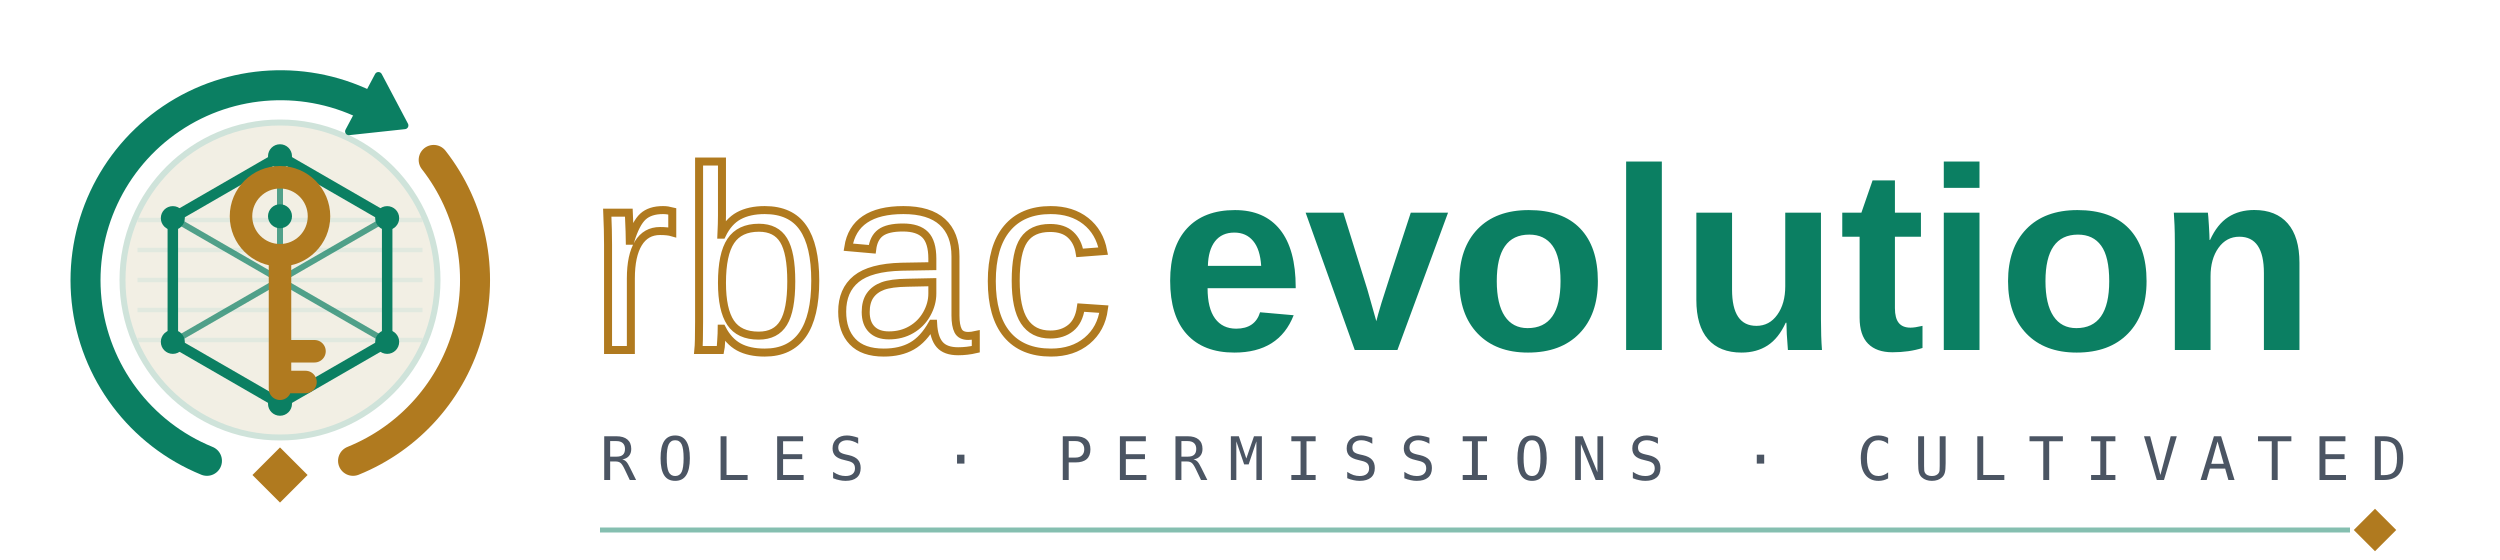
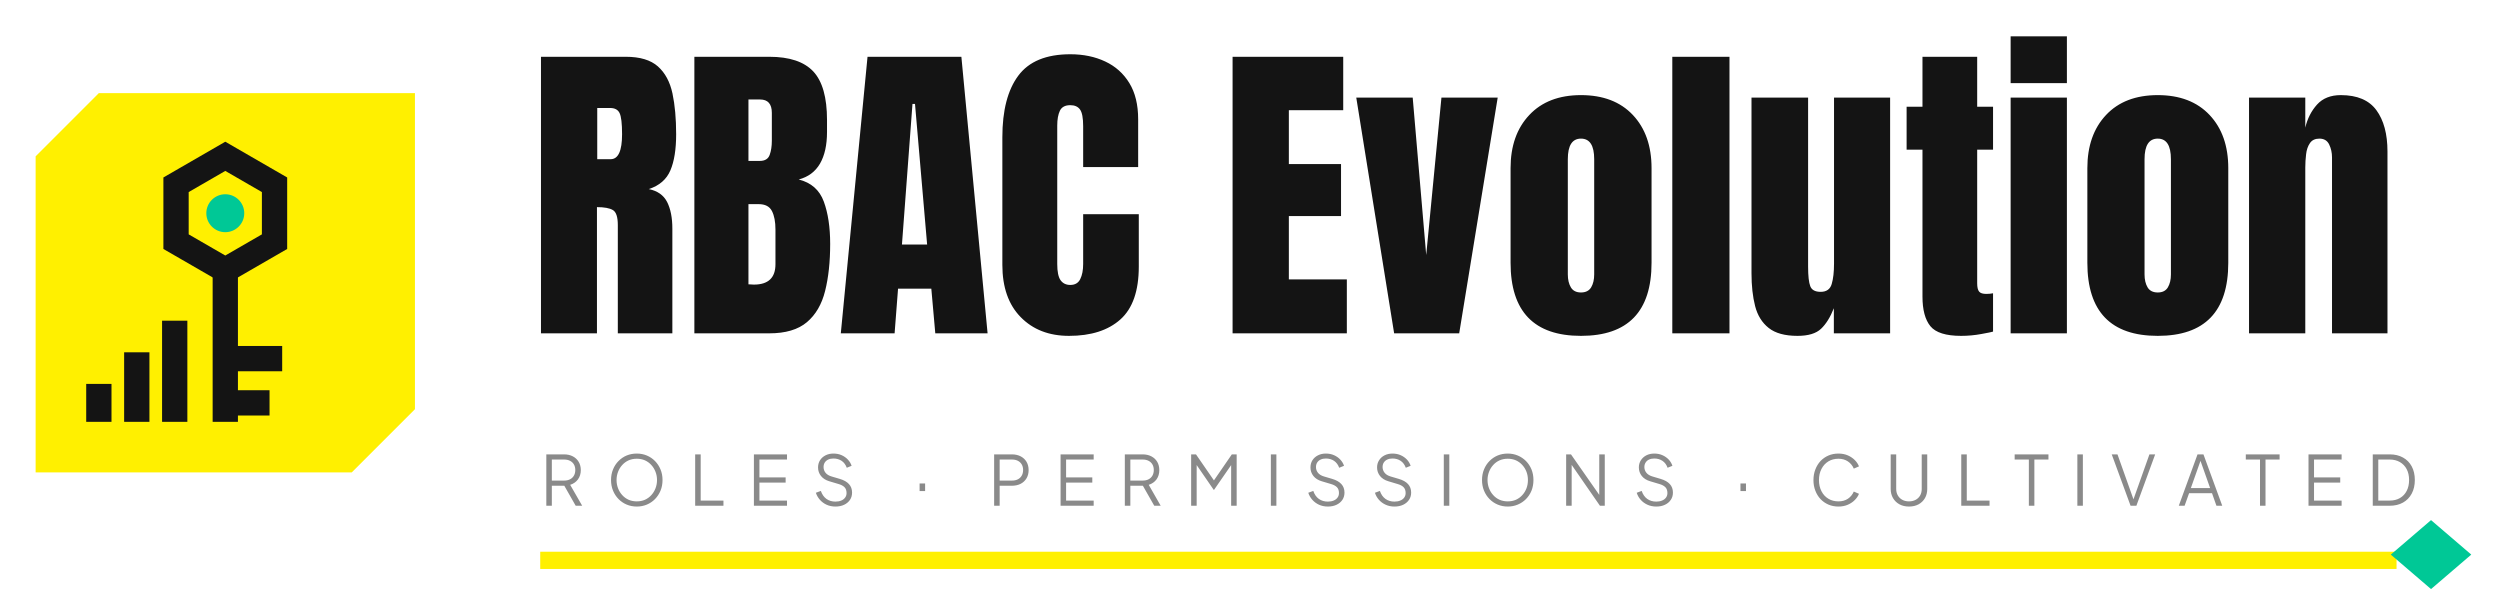
- <svg xmlns="http://www.w3.org/2000/svg" viewBox="0 0 500 112" width="500" height="112">
-   <g transform="translate(8 8) scale(1.5)">
-     <circle cx="32" cy="32" r="21" fill="#f2efe4" stroke="#cfe3da" stroke-width="0.8" />
-     <g stroke="#cfe3da" stroke-width="0.6">
-       <line x1="13" y1="24" x2="51" y2="24" opacity="0.5" />
-       <line x1="13" y1="28" x2="51" y2="28" opacity="0.5" />
-       <line x1="13" y1="32" x2="51" y2="32" opacity="0.5" />
-       <line x1="13" y1="36" x2="51" y2="36" opacity="0.5" />
-       <line x1="13" y1="40" x2="51" y2="40" opacity="0.5" />
-     </g>
-     <polygon points="46.29 40.25 32.00 48.50 17.71 40.25 17.71 23.75 32.00 15.50 46.29 23.75" fill="none" stroke="#0b7f62" stroke-width="1.4" stroke-linejoin="round" />
-     <g stroke="#0b7f62" stroke-width="0.8" opacity="0.7">
-       <line x1="32" y1="32" x2="46.29" y2="40.25" />
-       <line x1="32" y1="32" x2="32" y2="48.5" />
-       <line x1="32" y1="32" x2="17.71" y2="40.25" />
-       <line x1="32" y1="32" x2="17.71" y2="23.75" />
-       <line x1="32" y1="32" x2="32" y2="15.5" />
-       <line x1="32" y1="32" x2="46.29" y2="23.75" />
-     </g>
-     <g fill="#0b7f62">
-       <circle cx="46.29" cy="40.25" r="1.6" />
-       <circle cx="32" cy="48.5" r="1.6" />
-       <circle cx="17.71" cy="40.25" r="1.6" />
-       <circle cx="17.71" cy="23.75" r="1.6" />
-       <circle cx="32" cy="15.5" r="1.6" />
-       <circle cx="46.29" cy="23.75" r="1.6" />
-     </g>
-     <path d="M22.26 56.11 A26 26 0 1 1 44.21 9.04" fill="none" stroke="#0b7f62" stroke-width="4" stroke-linecap="round" />
-     <polygon points="48.62 11.39 45.12 4.77 41.18 12.19" fill="#0b7f62" stroke="#0b7f62" stroke-width="1" stroke-linejoin="round" />
-     <path d="M52.49 15.99 A26 26 0 0 1 41.74 56.11" fill="none" stroke="#b07a1f" stroke-width="4" stroke-linecap="round" />
-     <rect x="29.4" y="55.4" width="5.2" height="5.2" transform="rotate(45 32 58)" fill="#b07a1f" />
-     <g fill="none" stroke="#b07a1f" stroke-width="3" stroke-linecap="round" stroke-linejoin="round">
-       <circle cx="32" cy="23.5" r="5.2" />
-       <path d="M32 28.7V46.5M32 41.5h4.6M32 45.6h3.4" />
-     </g>
-     <circle cx="32" cy="23.5" r="1.6" fill="#0b7f62" />
+ <svg xmlns="http://www.w3.org/2000/svg" viewBox="0 0 435 104" width="435" height="104">
+   <g transform="translate(4 14) scale(1.1)">
+     <path d="M12 2H62V52L52 62H2V12Z" fill="#FFF000" />
+     <polygon points="32.00,12.00 39.79,16.50 39.79,25.50 32.00,30.00 24.21,25.50 24.21,16.50" fill="none" stroke="#141414" stroke-width="4" stroke-linejoin="miter" />
+     <circle cx="32" cy="21" r="3" fill="#00C896" />
+     <path d="M30 29.5H34V54H30Z M34 42H41V46H34Z M34 49H39V53H34Z" fill="#141414" />
+     <path d="M10 54H14V48H10Z M16 54H20V43H16Z M22 54H26V38H22Z" fill="#141414" />
  </g>
-   <text x="118" y="70" font-family="'Space Grotesk','Helvetica Neue',Arial,sans-serif" font-size="52" font-weight="300" fill="none" stroke="#b07a1f" stroke-width="1.6" letter-spacing="1">rbac</text>
-   <text x="232" y="70" font-family="'Space Grotesk','Helvetica Neue',Arial,sans-serif" font-size="52" font-weight="700" fill="#0b7f62">evolution</text>
-   <text x="120" y="96" font-family="'JetBrains Mono',Menlo,monospace" font-size="12" letter-spacing="4.2" fill="#4b5563">ROLES · PERMISSIONS · CULTIVATED</text>
-   <line x1="120" y1="106" x2="470" y2="106" stroke="#0b7f62" stroke-width="1" opacity="0.5" />
-   <rect x="472" y="103" width="6" height="6" transform="rotate(45 475 106)" fill="#b07a1f" />
+   <path d="M103.87 58L94.13 58L94.13 9.88L108.90 9.88Q112.59 9.88 114.48 11.56Q116.36 13.24 117.01 16.26Q117.65 19.28 117.65 23.36L117.65 23.36Q117.65 27.29 116.65 29.64Q115.65 32.00 112.89 32.90L112.89 32.90Q115.16 33.36 116.08 35.15Q116.99 36.95 116.99 39.79L116.99 39.79L116.99 58L107.50 58L107.50 39.16Q107.50 37.05 106.64 36.55Q105.78 36.04 103.87 36.04L103.87 36.04L103.87 58ZM103.92 18.79L103.92 27.70L106.25 27.70Q108.24 27.70 108.24 23.36L108.24 23.36Q108.24 20.54 107.80 19.66Q107.37 18.79 106.16 18.79L106.16 18.79L103.92 18.79ZM133.86 58L120.82 58L120.82 9.88L133.86 9.88Q139.11 9.88 141.51 12.43Q143.90 14.99 143.90 20.87L143.90 20.87L143.90 22.97Q143.90 26.36 142.68 28.47Q141.46 30.57 138.98 31.23L138.98 31.23Q142.23 32.05 143.34 35.07Q144.45 38.09 144.45 42.44L144.45 42.44Q144.45 47.12 143.57 50.62Q142.70 54.12 140.40 56.06Q138.10 58 133.86 58L133.86 58ZM130.23 17.31L130.23 28.00L132.20 28.00Q133.54 28.00 133.92 26.96Q134.30 25.93 134.30 24.48L134.30 24.48L134.30 19.64Q134.30 17.31 132.25 17.31L132.25 17.31L130.23 17.31ZM131.18 49.52L131.18 49.52Q134.93 49.52 134.93 45.97L134.93 45.97L134.93 39.95Q134.93 37.90 134.31 36.71Q133.70 35.52 132.00 35.52L132.00 35.52L130.23 35.52L130.23 49.47Q130.83 49.52 131.18 49.52ZM155.66 58L146.30 58L150.95 9.88L167.28 9.88L171.84 58L162.74 58L162.05 50.23L156.26 50.23L155.66 58ZM158.77 18.08L156.94 42.55L161.32 42.55L159.21 18.08L158.77 18.08ZM186.01 58.44L186.01 58.44Q180.79 58.44 177.60 55.18Q174.41 51.93 174.41 46.08L174.41 46.08L174.41 23.88Q174.41 16.88 177.19 13.16Q179.96 9.44 186.23 9.44L186.23 9.44Q189.64 9.44 192.31 10.70Q194.98 11.95 196.51 14.46Q198.04 16.96 198.04 20.76L198.04 20.76L198.04 29.07L188.47 29.07L188.47 21.96Q188.47 19.80 187.92 19.05Q187.38 18.30 186.23 18.30L186.23 18.30Q184.89 18.30 184.42 19.27Q183.96 20.24 183.96 21.85L183.96 21.85L183.96 45.94Q183.96 47.94 184.54 48.76Q185.13 49.58 186.23 49.58L186.23 49.58Q187.46 49.58 187.96 48.57Q188.47 47.55 188.47 45.94L188.47 45.94L188.47 37.27L198.15 37.27L198.15 46.38Q198.15 52.72 194.95 55.58Q191.75 58.44 186.01 58.44ZM234.35 58L214.47 58L214.47 9.88L233.72 9.88L233.72 19.17L224.26 19.17L224.26 28.55L233.34 28.55L233.34 37.60L224.26 37.60L224.26 48.62L234.35 48.62L234.35 58ZM253.90 58L242.58 58L235.99 16.98L245.81 16.98L248.16 44.38L250.81 16.98L260.60 16.98L253.90 58ZM275.09 58.44L275.09 58.44Q262.84 58.44 262.84 45.72L262.84 45.72L262.84 29.26Q262.84 23.46 266.10 20.01Q269.35 16.55 275.09 16.55L275.09 16.55Q280.86 16.55 284.12 20.01Q287.37 23.46 287.37 29.26L287.37 29.26L287.37 45.72Q287.37 58.44 275.09 58.44ZM275.09 50.89L275.09 50.89Q276.32 50.89 276.86 50.00Q277.39 49.11 277.39 47.75L277.39 47.75L277.39 27.70Q277.39 24.12 275.09 24.12L275.09 24.12Q272.80 24.12 272.80 27.70L272.80 27.70L272.80 47.75Q272.80 49.11 273.33 50.00Q273.86 50.89 275.09 50.89ZM300.93 58L290.98 58L290.98 9.88L300.93 9.88L300.93 58ZM312.77 58.44L312.77 58.44Q309.49 58.44 307.76 57.07Q306.02 55.70 305.39 53.26Q304.76 50.81 304.76 47.53L304.76 47.53L304.76 16.98L314.61 16.98L314.61 46.38Q314.61 48.84 314.99 49.81Q315.37 50.78 316.79 50.78L316.79 50.78Q318.32 50.78 318.72 49.41Q319.12 48.05 319.12 45.89L319.12 45.89L319.12 16.98L328.88 16.98L328.88 58L319.09 58L319.09 53.63Q318.16 55.98 316.86 57.21Q315.56 58.44 312.77 58.44ZM341.24 58.44L341.24 58.44Q337.27 58.44 335.89 56.76Q334.51 55.07 334.51 51.60L334.51 51.60L334.51 26.04L331.75 26.04L331.75 18.57L334.51 18.57L334.51 9.88L344.03 9.88L344.03 18.57L346.79 18.57L346.79 26.04L344.03 26.04L344.03 49.30Q344.03 50.32 344.36 50.73Q344.68 51.14 345.61 51.14L345.61 51.14Q346.27 51.14 346.79 51.03L346.79 51.03L346.79 57.70Q346.46 57.81 344.74 58.12Q343.02 58.44 341.24 58.44ZM359.64 14.47L349.85 14.47L349.85 6.32L359.64 6.32L359.64 14.47ZM359.64 58L349.85 58L349.85 16.98L359.64 16.98L359.64 58ZM375.45 58.44L375.45 58.44Q363.20 58.44 363.20 45.72L363.20 45.72L363.20 29.26Q363.20 23.46 366.45 20.01Q369.70 16.55 375.45 16.55L375.45 16.55Q381.21 16.55 384.47 20.01Q387.72 23.46 387.72 29.26L387.72 29.26L387.72 45.72Q387.72 58.44 375.45 58.44ZM375.45 50.89L375.45 50.89Q376.68 50.89 377.21 50.00Q377.74 49.11 377.74 47.75L377.74 47.75L377.74 27.70Q377.74 24.12 375.45 24.12L375.45 24.12Q373.15 24.12 373.15 27.70L373.15 27.70L373.15 47.75Q373.15 49.11 373.68 50.00Q374.21 50.89 375.45 50.89ZM401.12 58L391.33 58L391.33 16.98L401.12 16.98L401.12 22.21Q401.67 19.86 403.16 18.20Q404.65 16.55 407.30 16.55L407.30 16.55Q411.57 16.55 413.49 19.17Q415.42 21.80 415.42 26.36L415.42 26.36L415.42 58L405.77 58L405.77 27.38Q405.77 26.17 405.28 25.15Q404.79 24.12 403.58 24.12L403.58 24.12Q402.46 24.12 401.93 24.90Q401.39 25.68 401.26 26.84Q401.12 28.00 401.12 29.15L401.12 29.15L401.12 58Z" fill="#141414" />
+   <path d="M96.02 88L95.06 88L95.06 79.06L98.13 79.06Q99.00 79.06 99.66 79.40Q100.32 79.74 100.69 80.36Q101.06 80.98 101.06 81.80L101.06 81.80Q101.06 82.74 100.56 83.42Q100.06 84.09 99.21 84.36L99.21 84.36L101.30 88L100.17 88L97.98 84.15L98.63 84.52L96.02 84.52L96.02 88ZM96.02 79.96L96.02 83.62L98.18 83.62Q98.75 83.62 99.18 83.40Q99.62 83.18 99.86 82.76Q100.10 82.35 100.10 81.78L100.10 81.78Q100.10 81.22 99.86 80.81Q99.62 80.40 99.18 80.18Q98.75 79.96 98.18 79.96L98.18 79.96L96.02 79.96ZM110.80 88.14L110.80 88.14Q109.86 88.14 109.05 87.80Q108.24 87.46 107.63 86.84Q107.02 86.22 106.67 85.38Q106.32 84.53 106.32 83.52L106.32 83.52Q106.32 82.52 106.67 81.67Q107.02 80.82 107.63 80.21Q108.24 79.59 109.05 79.25Q109.86 78.92 110.80 78.92L110.80 78.92Q111.74 78.92 112.55 79.26Q113.36 79.60 113.97 80.22Q114.58 80.84 114.93 81.68Q115.28 82.52 115.28 83.52L115.28 83.52Q115.28 84.53 114.93 85.38Q114.58 86.22 113.97 86.84Q113.36 87.46 112.55 87.80Q111.74 88.14 110.80 88.14ZM110.80 87.24L110.80 87.24Q111.58 87.24 112.22 86.96Q112.86 86.67 113.33 86.15Q113.80 85.64 114.06 84.96Q114.32 84.29 114.32 83.52L114.32 83.52Q114.32 82.77 114.06 82.10Q113.80 81.42 113.33 80.91Q112.86 80.39 112.22 80.10Q111.58 79.82 110.80 79.82L110.80 79.82Q110.02 79.82 109.38 80.10Q108.74 80.39 108.27 80.91Q107.80 81.42 107.54 82.10Q107.28 82.77 107.28 83.52L107.28 83.52Q107.28 84.29 107.54 84.96Q107.80 85.64 108.27 86.15Q108.74 86.67 109.38 86.96Q110.03 87.24 110.80 87.24ZM125.88 88L120.96 88L120.96 79.06L121.92 79.06L121.92 87.10L125.88 87.10L125.88 88ZM136.94 88L131.18 88L131.18 79.06L136.94 79.06L136.94 79.96L132.14 79.96L132.14 83.07L136.70 83.07L136.70 83.97L132.14 83.97L132.14 87.10L136.94 87.10L136.94 88ZM145.37 88.14L145.37 88.14Q144.52 88.14 143.82 87.82Q143.13 87.50 142.65 86.95Q142.17 86.40 141.96 85.74L141.96 85.74L142.83 85.42Q143.14 86.33 143.80 86.81Q144.46 87.28 145.37 87.28L145.37 87.28Q145.95 87.28 146.39 87.09Q146.82 86.91 147.06 86.57Q147.30 86.24 147.30 85.79L147.30 85.79Q147.30 85.13 146.94 84.77Q146.58 84.41 145.91 84.22L145.91 84.22L144.30 83.74Q143.36 83.46 142.85 82.82Q142.34 82.17 142.34 81.34L142.34 81.34Q142.34 80.63 142.68 80.09Q143.03 79.54 143.64 79.23Q144.24 78.92 145.01 78.92L145.01 78.92Q145.82 78.92 146.46 79.21Q147.10 79.50 147.54 79.98Q147.99 80.46 148.18 81.05L148.18 81.05L147.34 81.39Q147.05 80.60 146.45 80.19Q145.84 79.78 145.02 79.78L145.02 79.78Q144.51 79.78 144.12 79.96Q143.73 80.14 143.51 80.48Q143.30 80.81 143.30 81.27L143.30 81.27Q143.30 81.82 143.64 82.26Q143.99 82.70 144.71 82.91L144.71 82.91L146.13 83.33Q147.18 83.64 147.72 84.23Q148.26 84.82 148.26 85.71L148.26 85.71Q148.26 86.43 147.90 86.97Q147.53 87.52 146.88 87.83Q146.22 88.14 145.37 88.14ZM160.97 85.44L160.01 85.44L160.01 84.12L160.97 84.12L160.97 85.44ZM173.94 88L172.98 88L172.98 79.06L176.06 79.06Q176.93 79.06 177.59 79.40Q178.25 79.74 178.62 80.36Q178.98 80.98 178.98 81.80L178.98 81.80Q178.98 82.61 178.62 83.22Q178.25 83.84 177.60 84.18Q176.94 84.52 176.06 84.52L176.06 84.52L173.94 84.52L173.94 88ZM173.94 79.96L173.94 83.62L176.10 83.62Q176.68 83.62 177.11 83.40Q177.54 83.18 177.78 82.76Q178.02 82.35 178.02 81.78L178.02 81.78Q178.02 81.22 177.78 80.81Q177.54 80.40 177.11 80.18Q176.68 79.96 176.10 79.96L176.10 79.96L173.94 79.96ZM190.30 88L184.54 88L184.54 79.06L190.30 79.06L190.30 79.96L185.50 79.96L185.50 83.07L190.06 83.07L190.06 83.97L185.50 83.97L185.50 87.10L190.30 87.10L190.30 88ZM196.68 88L195.72 88L195.72 79.06L198.80 79.06Q199.67 79.06 200.33 79.40Q200.99 79.74 201.36 80.36Q201.72 80.98 201.72 81.80L201.72 81.80Q201.72 82.74 201.23 83.42Q200.73 84.09 199.88 84.36L199.88 84.36L201.96 88L200.84 88L198.65 84.15L199.30 84.52L196.68 84.52L196.68 88ZM196.68 79.96L196.68 83.62L198.84 83.62Q199.42 83.62 199.85 83.40Q200.28 83.18 200.52 82.76Q200.76 82.35 200.76 81.78L200.76 81.78Q200.76 81.22 200.52 80.81Q200.28 80.40 199.85 80.18Q199.42 79.96 198.84 79.96L198.84 79.96L196.68 79.96ZM208.22 88L207.26 88L207.26 79.06L208.10 79.06L211.46 83.93L210.99 83.93L214.34 79.06L215.18 79.06L215.18 88L214.22 88L214.22 80.36L214.53 80.48L211.24 85.24L211.19 85.24L207.92 80.48L208.22 80.36L208.22 88ZM222.09 88L221.13 88L221.13 79.06L222.09 79.06L222.09 88ZM231.05 88.14L231.05 88.14Q230.20 88.14 229.50 87.82Q228.81 87.50 228.33 86.95Q227.85 86.40 227.64 85.74L227.64 85.74L228.51 85.42Q228.82 86.33 229.48 86.81Q230.14 87.28 231.05 87.28L231.05 87.28Q231.63 87.28 232.07 87.09Q232.50 86.91 232.74 86.57Q232.98 86.24 232.98 85.79L232.98 85.79Q232.98 85.13 232.62 84.77Q232.26 84.41 231.59 84.22L231.59 84.22L229.98 83.74Q229.04 83.46 228.53 82.82Q228.02 82.17 228.02 81.34L228.02 81.34Q228.02 80.63 228.36 80.09Q228.71 79.54 229.32 79.23Q229.92 78.92 230.69 78.92L230.69 78.92Q231.50 78.92 232.14 79.21Q232.78 79.50 233.22 79.98Q233.67 80.46 233.86 81.05L233.86 81.05L233.02 81.39Q232.73 80.60 232.13 80.19Q231.52 79.78 230.70 79.78L230.70 79.78Q230.19 79.78 229.80 79.96Q229.41 80.14 229.19 80.48Q228.98 80.81 228.98 81.27L228.98 81.27Q228.98 81.82 229.32 82.26Q229.67 82.70 230.39 82.91L230.39 82.91L231.81 83.33Q232.86 83.64 233.40 84.23Q233.94 84.82 233.94 85.71L233.94 85.71Q233.94 86.43 233.58 86.97Q233.21 87.52 232.56 87.83Q231.90 88.14 231.05 88.14ZM242.64 88.14L242.64 88.14Q241.79 88.14 241.10 87.82Q240.40 87.50 239.92 86.95Q239.44 86.40 239.24 85.74L239.24 85.74L240.10 85.42Q240.41 86.33 241.07 86.81Q241.73 87.28 242.64 87.28L242.64 87.28Q243.22 87.28 243.66 87.09Q244.10 86.91 244.34 86.57Q244.58 86.24 244.58 85.79L244.58 85.79Q244.58 85.13 244.22 84.77Q243.86 84.41 243.18 84.22L243.18 84.22L241.58 83.74Q240.63 83.46 240.12 82.82Q239.61 82.17 239.61 81.34L239.61 81.34Q239.61 80.63 239.96 80.09Q240.30 79.54 240.91 79.23Q241.52 78.92 242.28 78.92L242.28 78.92Q243.09 78.92 243.73 79.21Q244.37 79.50 244.82 79.98Q245.26 80.46 245.45 81.05L245.45 81.05L244.61 81.39Q244.32 80.60 243.72 80.19Q243.11 79.78 242.30 79.78L242.30 79.78Q241.78 79.78 241.39 79.96Q241.00 80.14 240.78 80.48Q240.57 80.81 240.57 81.27L240.57 81.27Q240.57 81.82 240.92 82.26Q241.26 82.70 241.98 82.91L241.98 82.91L243.40 83.33Q244.46 83.64 245.00 84.23Q245.54 84.82 245.54 85.71L245.54 85.71Q245.54 86.43 245.17 86.97Q244.80 87.52 244.15 87.83Q243.50 88.14 242.64 88.14ZM252.18 88L251.22 88L251.22 79.06L252.18 79.06L252.18 88ZM262.35 88.14L262.35 88.14Q261.41 88.14 260.60 87.80Q259.79 87.46 259.18 86.84Q258.57 86.22 258.22 85.38Q257.87 84.53 257.87 83.52L257.87 83.52Q257.87 82.52 258.22 81.67Q258.57 80.82 259.18 80.21Q259.79 79.59 260.60 79.25Q261.41 78.92 262.35 78.92L262.35 78.92Q263.28 78.92 264.09 79.26Q264.90 79.60 265.52 80.22Q266.13 80.84 266.48 81.68Q266.82 82.52 266.82 83.52L266.82 83.52Q266.82 84.53 266.48 85.38Q266.13 86.22 265.52 86.84Q264.90 87.46 264.09 87.80Q263.28 88.14 262.35 88.14ZM262.35 87.24L262.35 87.24Q263.13 87.24 263.77 86.96Q264.41 86.67 264.88 86.15Q265.35 85.64 265.61 84.96Q265.86 84.29 265.86 83.52L265.86 83.52Q265.86 82.77 265.61 82.10Q265.35 81.42 264.88 80.91Q264.41 80.39 263.77 80.10Q263.13 79.82 262.35 79.82L262.35 79.82Q261.57 79.82 260.93 80.10Q260.28 80.39 259.82 80.91Q259.35 81.42 259.09 82.10Q258.83 82.77 258.83 83.52L258.83 83.52Q258.83 84.29 259.09 84.96Q259.35 85.64 259.82 86.15Q260.28 86.67 260.93 86.96Q261.58 87.24 262.35 87.24ZM273.47 88L272.51 88L272.51 79.06L273.35 79.06L278.60 86.58L278.27 86.58L278.27 79.06L279.23 79.06L279.23 88L278.39 88L273.15 80.43L273.47 80.43L273.47 88ZM288.20 88.14L288.20 88.14Q287.34 88.14 286.65 87.82Q285.95 87.50 285.47 86.95Q284.99 86.40 284.79 85.74L284.79 85.74L285.65 85.42Q285.96 86.33 286.62 86.81Q287.28 87.28 288.20 87.28L288.20 87.28Q288.77 87.28 289.21 87.09Q289.65 86.91 289.89 86.57Q290.13 86.24 290.13 85.79L290.13 85.79Q290.13 85.13 289.77 84.77Q289.41 84.41 288.74 84.22L288.74 84.22L287.13 83.74Q286.18 83.46 285.67 82.82Q285.16 82.17 285.16 81.34L285.16 81.34Q285.16 80.63 285.51 80.09Q285.86 79.54 286.46 79.23Q287.07 78.92 287.84 78.92L287.84 78.92Q288.64 78.92 289.28 79.21Q289.92 79.50 290.37 79.98Q290.81 80.46 291.00 81.05L291.00 81.05L290.16 81.39Q289.88 80.60 289.27 80.19Q288.66 79.78 287.85 79.78L287.85 79.78Q287.33 79.78 286.94 79.96Q286.55 80.14 286.34 80.48Q286.12 80.81 286.12 81.27L286.12 81.27Q286.12 81.82 286.47 82.26Q286.82 82.70 287.54 82.91L287.54 82.91L288.95 83.33Q290.01 83.64 290.55 84.23Q291.09 84.82 291.09 85.71L291.09 85.71Q291.09 86.43 290.72 86.97Q290.36 87.52 289.70 87.83Q289.05 88.14 288.20 88.14ZM303.80 85.44L302.84 85.44L302.84 84.12L303.80 84.12L303.80 85.44ZM319.89 88.14L319.89 88.14Q318.94 88.14 318.15 87.80Q317.36 87.46 316.77 86.84Q316.19 86.22 315.87 85.38Q315.54 84.54 315.54 83.54L315.54 83.54Q315.54 82.53 315.87 81.69Q316.19 80.85 316.77 80.22Q317.36 79.60 318.15 79.26Q318.94 78.92 319.89 78.92L319.89 78.92Q320.80 78.92 321.53 79.24Q322.25 79.56 322.75 80.07Q323.25 80.58 323.46 81.15L323.46 81.15L322.56 81.54Q322.23 80.76 321.54 80.29Q320.85 79.82 319.89 79.82L319.89 79.82Q318.90 79.82 318.14 80.28Q317.37 80.75 316.94 81.59Q316.50 82.42 316.50 83.54L316.50 83.54Q316.50 84.64 316.94 85.48Q317.37 86.32 318.14 86.78Q318.90 87.24 319.89 87.24L319.89 87.24Q320.85 87.24 321.54 86.78Q322.23 86.31 322.56 85.53L322.56 85.53L323.46 85.92Q323.25 86.48 322.75 86.99Q322.25 87.50 321.53 87.82Q320.80 88.14 319.89 88.14ZM332.16 88.14L332.16 88.14Q331.22 88.14 330.50 87.75Q329.78 87.35 329.38 86.66Q328.98 85.97 328.98 85.08L328.98 85.08L328.98 79.06L329.94 79.06L329.94 85.08Q329.94 85.73 330.23 86.22Q330.51 86.70 331.01 86.97Q331.50 87.24 332.16 87.24L332.16 87.24Q332.82 87.24 333.32 86.97Q333.82 86.70 334.10 86.22Q334.38 85.73 334.38 85.08L334.38 85.08L334.38 79.06L335.34 79.06L335.34 85.08Q335.34 85.97 334.95 86.66Q334.55 87.35 333.84 87.75Q333.12 88.14 332.16 88.14ZM346.18 88L341.26 88L341.26 79.06L342.22 79.06L342.22 87.10L346.18 87.10L346.18 88ZM353.98 88L353.02 88L353.02 79.96L350.55 79.96L350.55 79.06L356.43 79.06L356.43 79.96L353.98 79.96L353.98 88ZM362.42 88L361.46 88L361.46 79.06L362.42 79.06L362.42 88ZM371.73 88L370.72 88L367.44 79.06L368.44 79.06L371.32 87.15L371.13 87.15L374.00 79.06L375.00 79.06L371.73 88ZM380.12 88L379.11 88L382.37 79.06L383.40 79.06L386.67 88L385.66 88L384.89 85.82L380.90 85.82L380.12 88ZM383.03 79.78L381.21 84.92L384.56 84.92L382.74 79.78L383.03 79.78ZM394.20 88L393.24 88L393.24 79.96L390.77 79.96L390.77 79.06L396.65 79.06L396.65 79.96L394.20 79.96L394.20 88ZM407.44 88L401.68 88L401.68 79.06L407.44 79.06L407.44 79.96L402.64 79.96L402.64 83.07L407.20 83.07L407.20 83.97L402.64 83.97L402.64 87.10L407.44 87.10L407.44 88ZM415.80 88L412.86 88L412.86 79.06L415.80 79.06Q417.14 79.06 418.12 79.61Q419.10 80.15 419.64 81.15Q420.18 82.16 420.18 83.52L420.18 83.52Q420.18 84.88 419.64 85.89Q419.10 86.90 418.12 87.45Q417.14 88 415.80 88L415.80 88ZM413.82 79.96L413.82 87.10L415.80 87.10Q416.84 87.10 417.59 86.66Q418.35 86.22 418.76 85.42Q419.18 84.62 419.18 83.52L419.18 83.52Q419.18 82.43 418.76 81.63Q418.34 80.84 417.58 80.40Q416.82 79.96 415.80 79.96L415.80 79.96L413.82 79.96Z" fill="#8A8A8A" />
+   <path d="M94 96H417V99H94Z" fill="#FFF000" />
+   <path d="M423 91.5L430 97.5L423 103.5L416 97.5Z" fill="#00C896" transform="translate(0 -1)" />
</svg>
